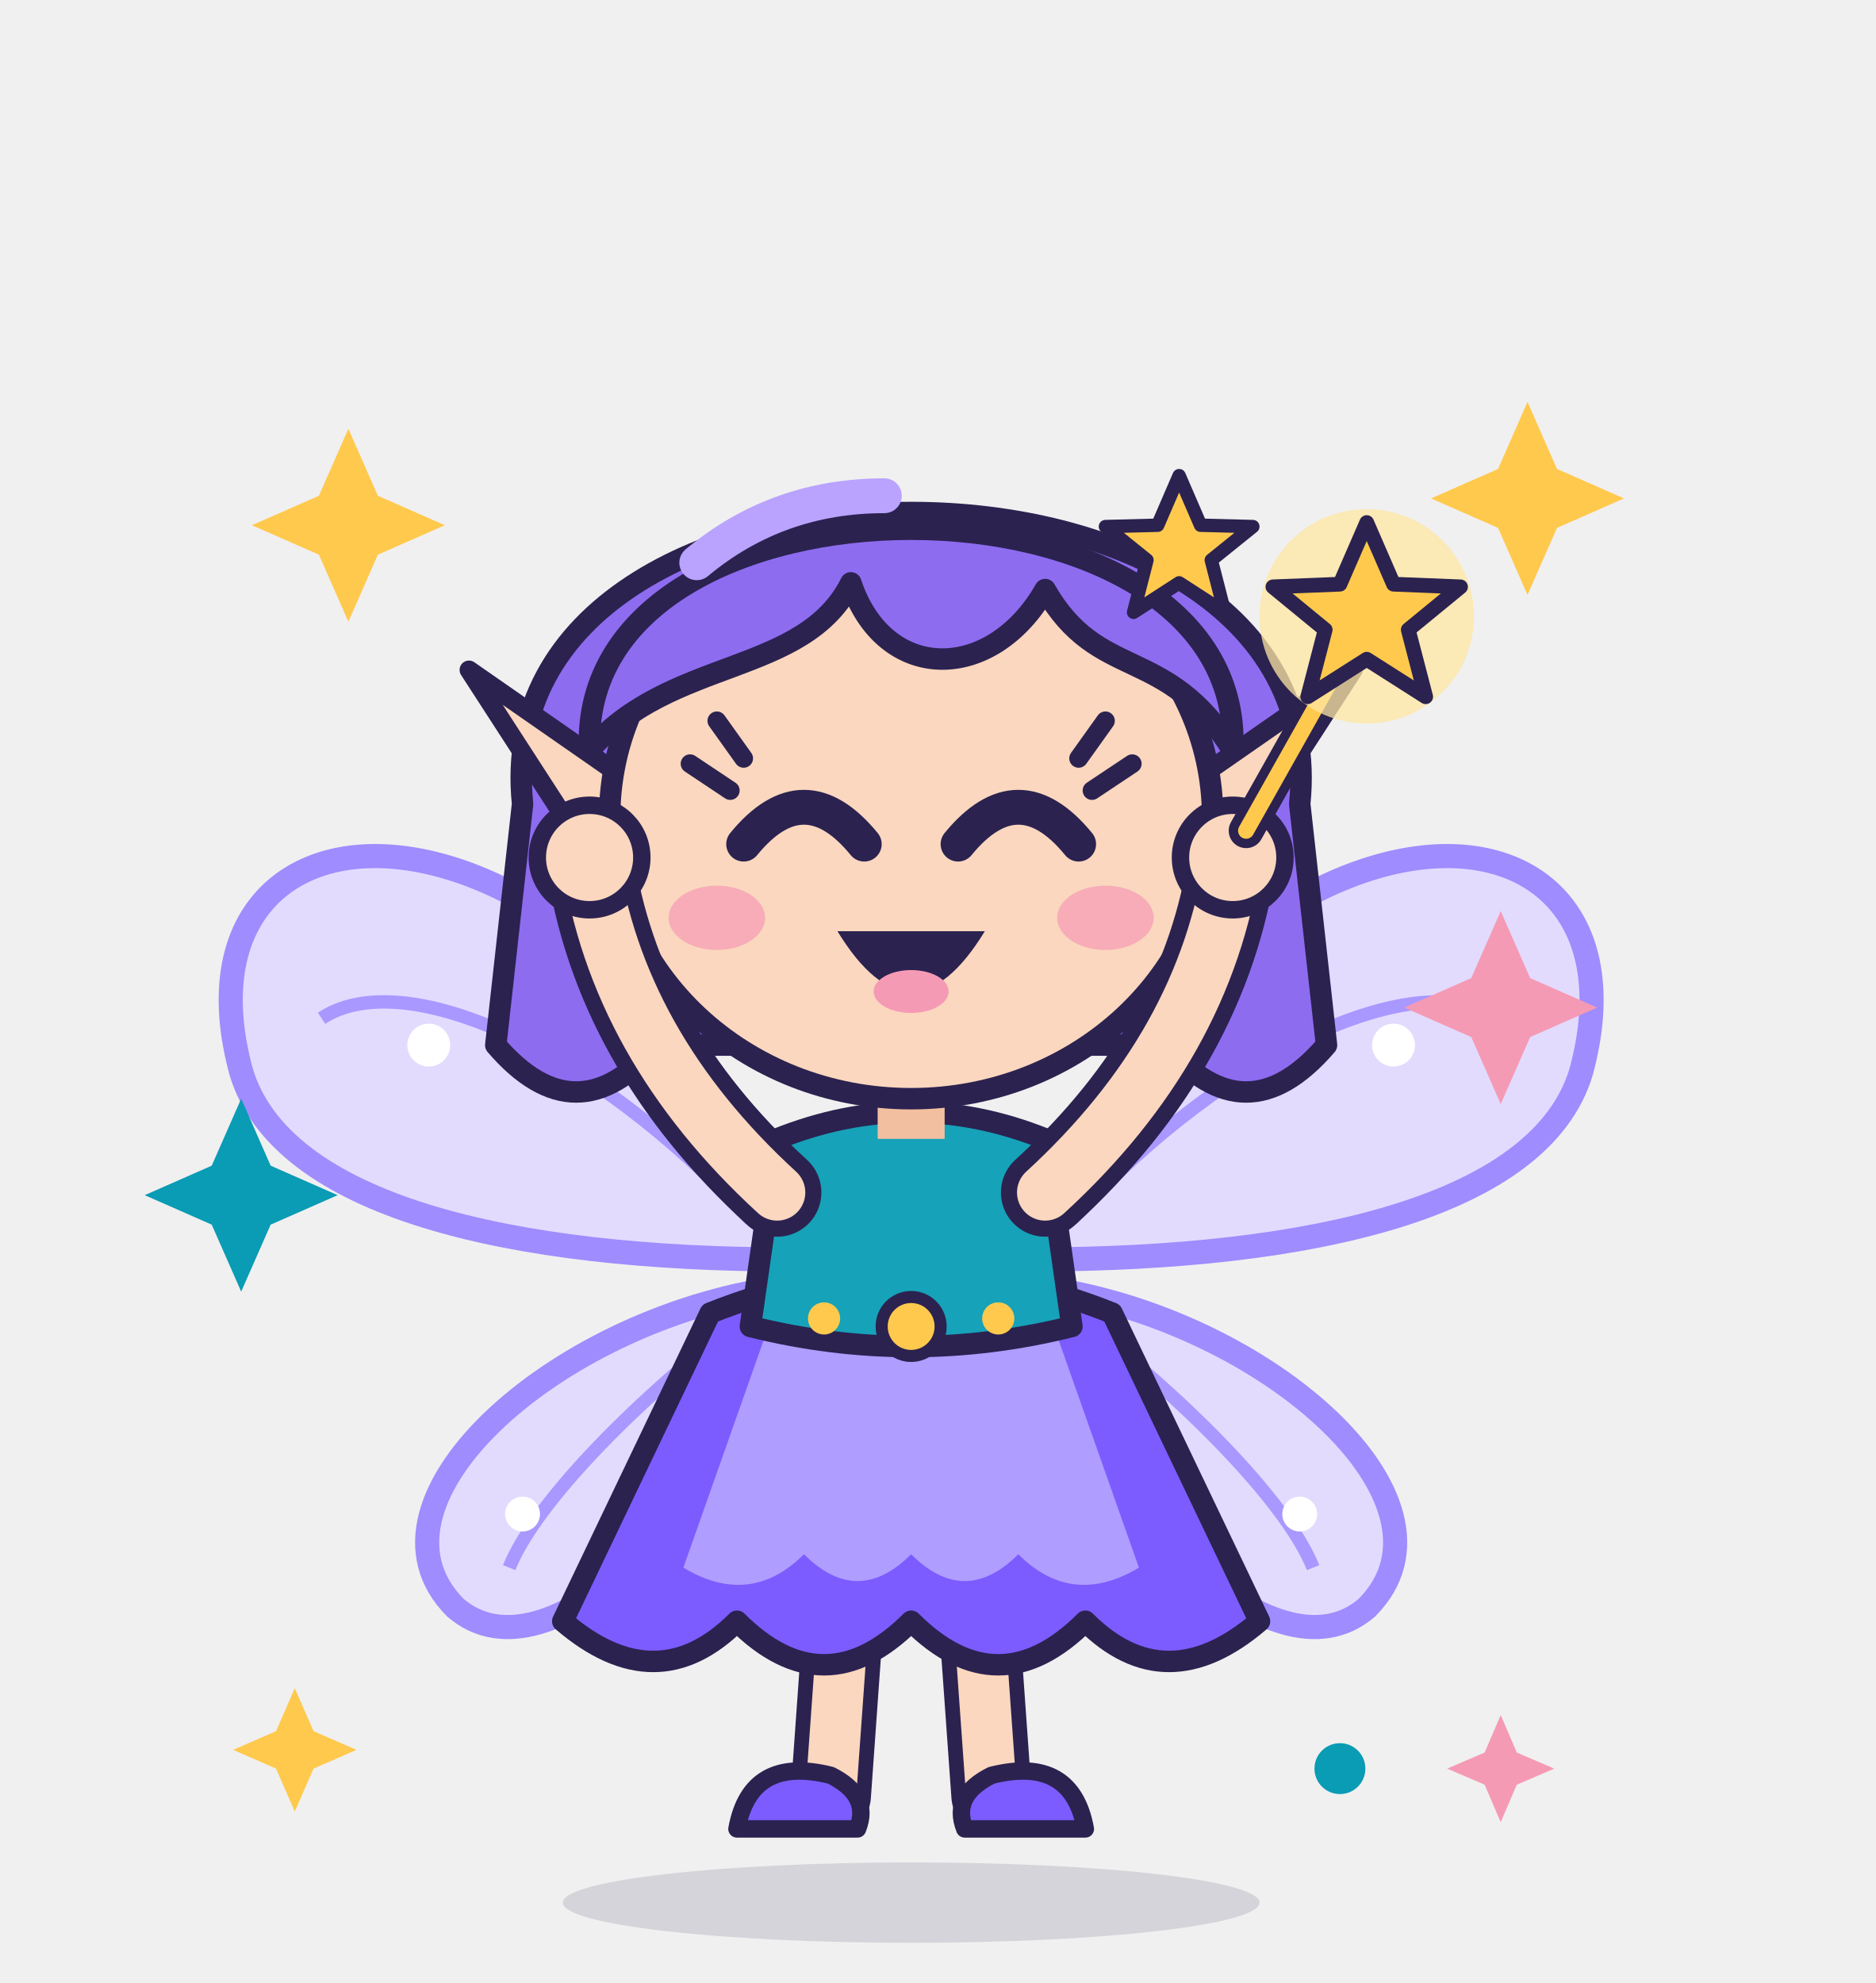
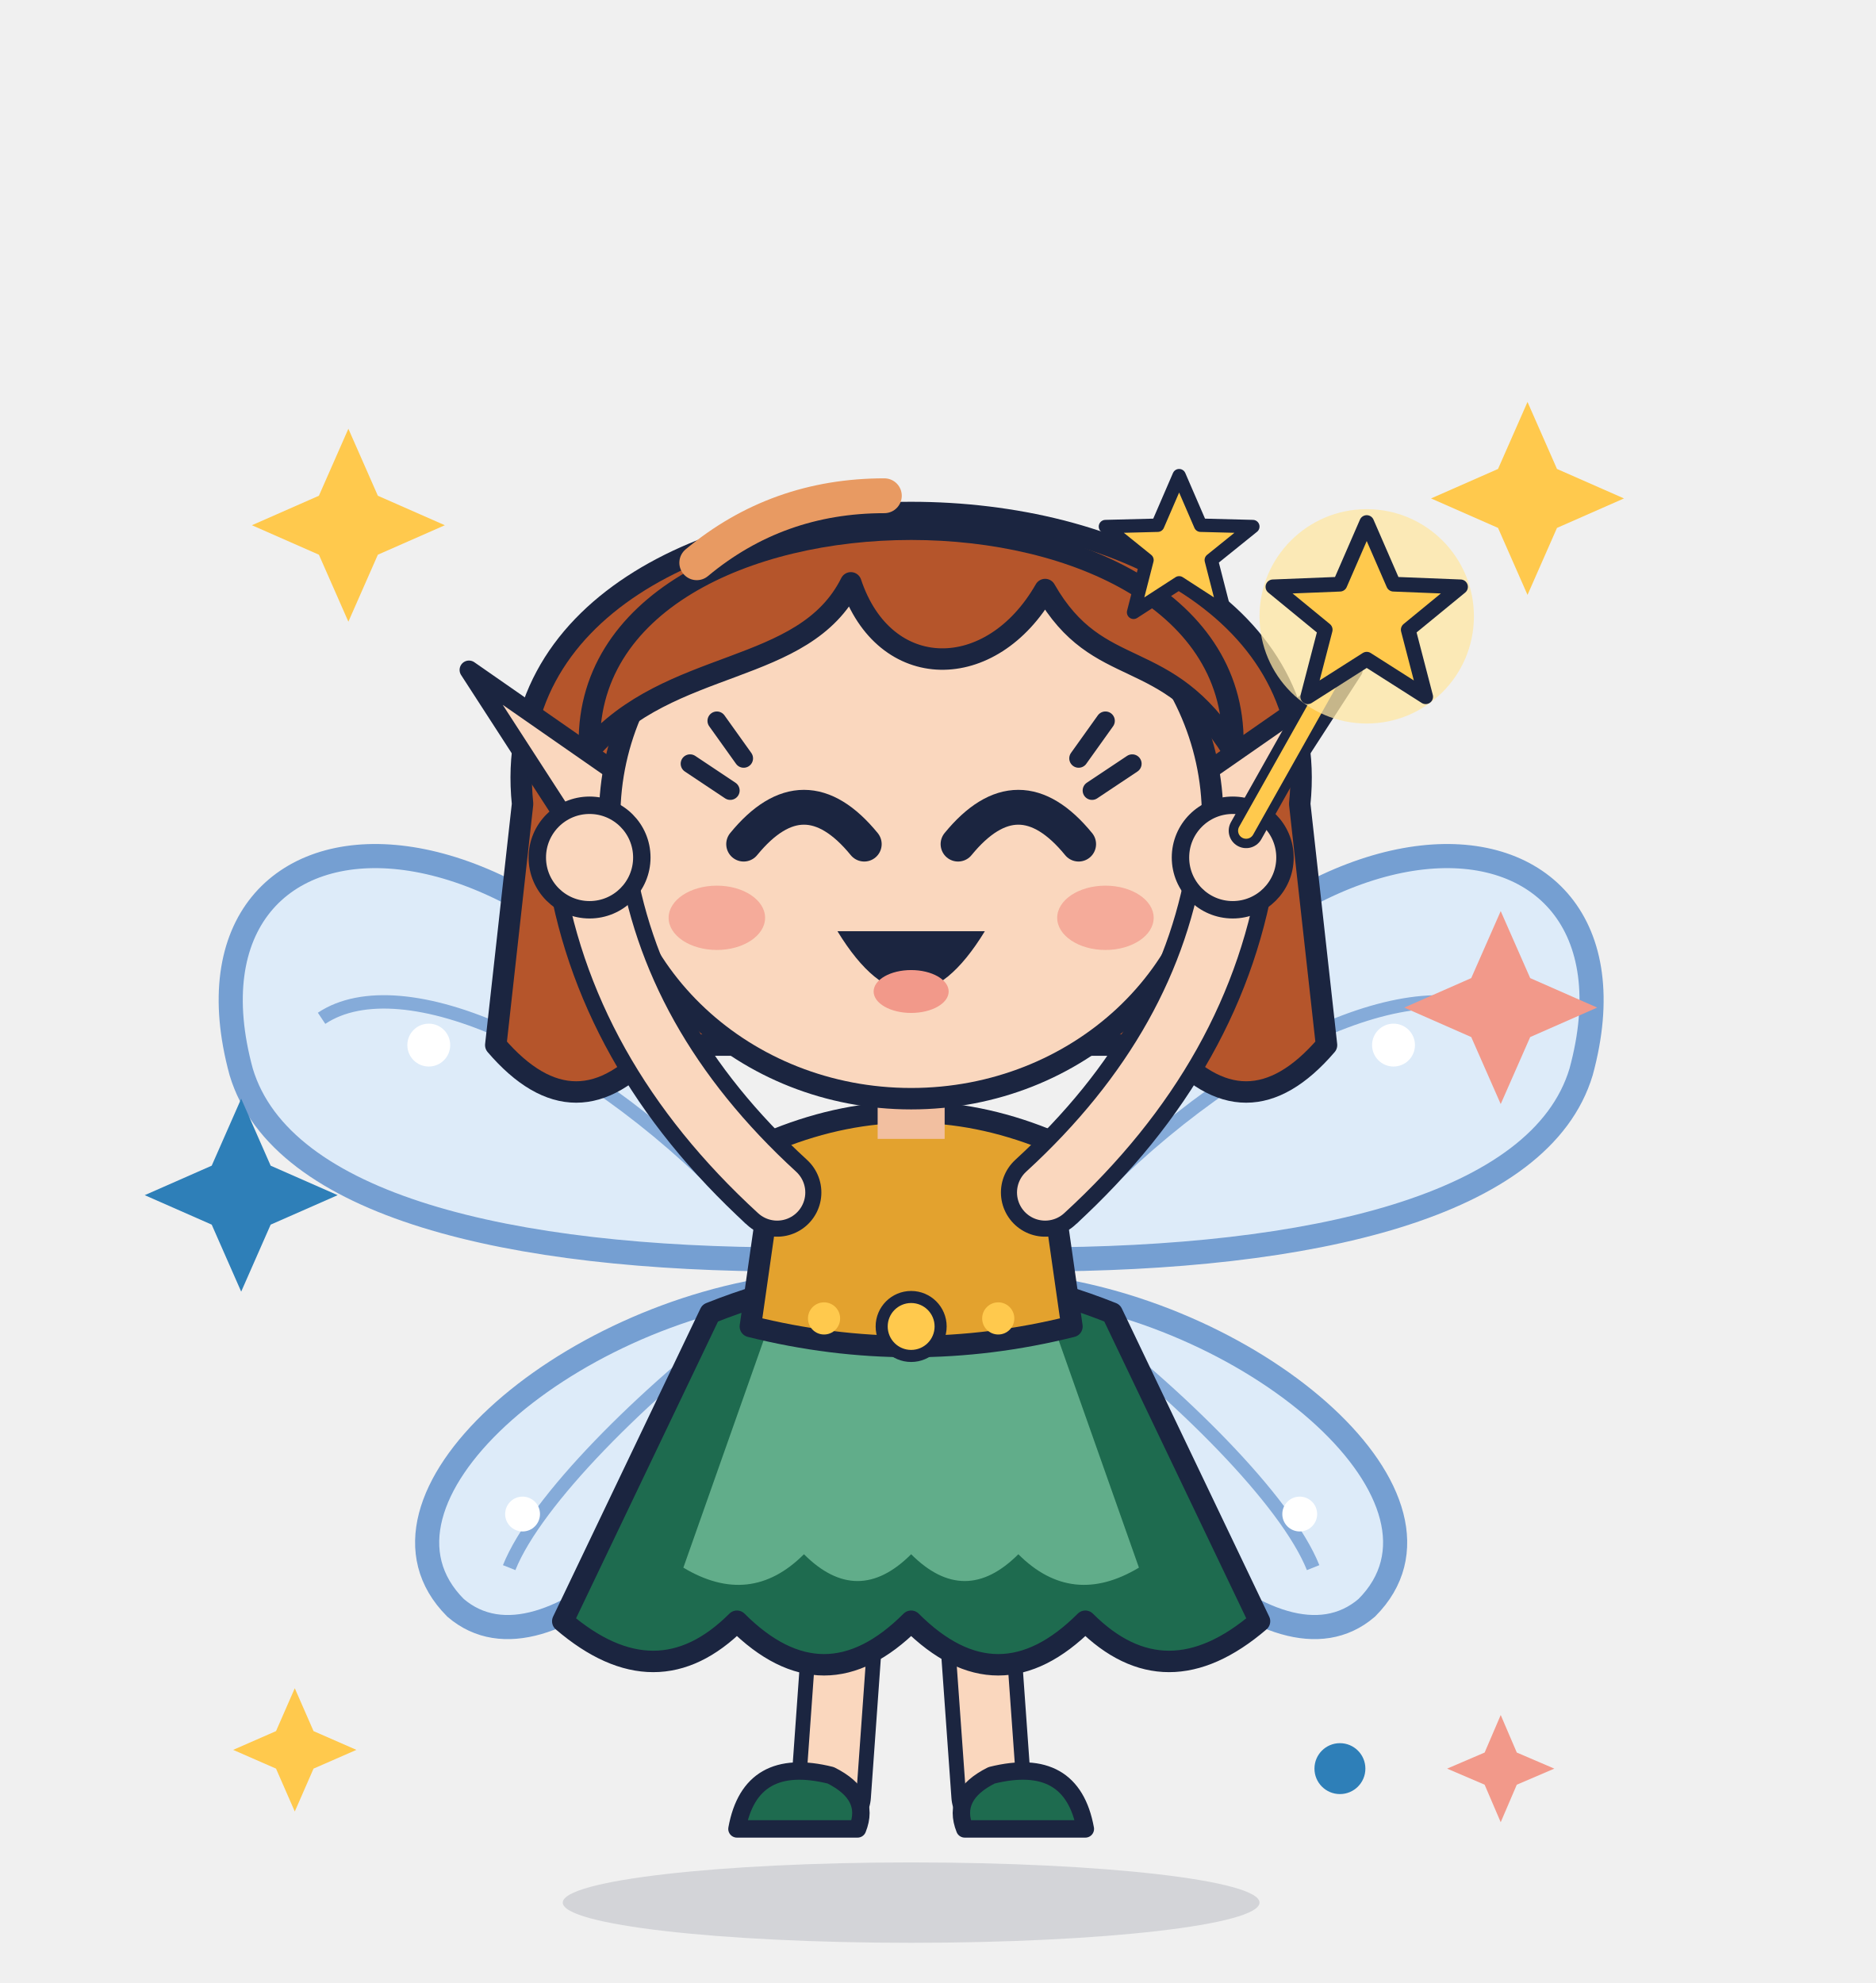
<svg xmlns="http://www.w3.org/2000/svg" viewBox="-8 -28 140 148" width="280" height="296" role="img" aria-labelledby="t">
  <style>.rd-wingL{transform-box:fill-box;transform-origin:100% 70%;animation:rd-flapL .38s ease-in-out infinite alternate}
.rd-wingR{transform-box:fill-box;transform-origin:0% 70%;animation:rd-flapR .38s ease-in-out infinite alternate}
.rd-star{transform-box:fill-box;transform-origin:center;animation:rd-star 2.2s ease-in-out infinite}
.rd-dust{transform-box:fill-box;transform-origin:center;animation:rd-dust 3s ease-in infinite}.rd-dust.b{animation-delay:1s}.rd-dust.c{animation-delay:2s}
.rd-shine{animation:rd-shine 3s ease-in-out infinite}
.rd-all{transform-box:fill-box;transform-origin:50% 100%;animation:rd-float 2.4s ease-in-out infinite}
.rd-look{animation:rd-look 5s ease-in-out infinite}
.rd-swing{transform-box:fill-box;transform-origin:100% 0%;animation:rd-swing 1.6s ease-in-out infinite alternate}
.rd-tip{transform-box:fill-box;transform-origin:center;animation:rd-tip 1.2s ease-in-out infinite alternate}
.rd-cheek{animation:rd-cheek 2.4s ease-in-out infinite}
.rd-dust,.rd-look,.rd-eyes,.rd-mouth-t,.rd-wave,.rd-bulb,.rd-ping,.rd-spark,.rd-dot,.rd-drop,.rd-sym,.rd-armL,.rd-armR,.rd-q{transform-box:fill-box;transform-origin:center}
.rd-eyes{animation:rd-blink 3.2s infinite}
.rd-ping{animation:rd-ping 2.4s ease-out infinite;transform-origin:50% 100%}
.rd-ping.b{animation-delay:.5s}
.rd-wave{transform-origin:0% 100%;animation:rd-wave .55s ease-in-out infinite alternate}
.rd-mouth-t{animation:rd-talk .24s ease-in-out infinite alternate}
.rd-snd{animation:rd-fade 1s ease-in-out infinite}.rd-snd.b{animation-delay:.3s}
.rd-bulb{animation:rd-pop 1.4s ease-in-out infinite alternate}
.rd-dot{animation:rd-fade 1.6s ease-in-out infinite}.rd-dot.b{animation-delay:.25s}.rd-dot.c{animation-delay:.5s}
.rd-spark{animation:rd-twinkle 1.1s ease-in-out infinite alternate}.rd-spark.b{animation-delay:.35s}.rd-spark.c{animation-delay:.7s}
.rd-jump{animation:rd-jump .5s cubic-bezier(.3,0,.5,1) infinite alternate}
.rd-drop{animation:rd-drop 1.8s ease-in infinite}
.rd-sym{animation:rd-bob 1.8s ease-in-out infinite alternate}.rd-sym.b{animation-delay:.4s}.rd-sym.c{animation-delay:.8s}
.rd-q{animation:rd-tilt 1.6s ease-in-out infinite alternate}
.rd-point{transform-box:fill-box;transform-origin:0% 100%;animation:rd-point .8s ease-in-out infinite alternate}
.rd-fist{transform-box:fill-box;transform-origin:100% 100%;animation:rd-fist .5s ease-in-out infinite alternate}
@keyframes rd-float{0%,100%{transform:translateY(0) rotate(0deg) scale(1,1)}25%{transform:translateY(-5px) rotate(-2.5deg) scale(.98,1.03)}50%{transform:translateY(-7px) rotate(0deg) scale(1,1)}75%{transform:translateY(-5px) rotate(2.5deg) scale(.98,1.03)}}
@keyframes rd-flapL{from{transform:rotate(8deg) scaleX(1)}to{transform:rotate(-14deg) scaleX(.72)}}
@keyframes rd-flapR{from{transform:rotate(-8deg) scaleX(1)}to{transform:rotate(14deg) scaleX(.72)}}
@keyframes rd-star{0%,100%{transform:rotate(0deg) scale(1)}50%{transform:rotate(72deg) scale(1.22)}}
@keyframes rd-dust{0%{transform:translateY(8px) scale(.3);opacity:0}20%{opacity:1}100%{transform:translateY(-26px) scale(1) rotate(90deg);opacity:0}}
@keyframes rd-shine{0%,100%{opacity:.35}50%{opacity:.75}}
@keyframes rd-look{0%,30%,100%{transform:translateX(0)}38%,55%{transform:translateX(-2.5px)}63%,80%{transform:translateX(2.5px)}}
@keyframes rd-swing{from{transform:rotate(-12deg)}to{transform:rotate(10deg)}}
@keyframes rd-tip{from{transform:scale(.85)}to{transform:scale(1.25)}}
@keyframes rd-cheek{0%,100%{opacity:.35}50%{opacity:.75}}
@keyframes rd-blink{0%,93%,100%{transform:scaleY(1)}96.5%{transform:scaleY(.08)}}
@keyframes rd-ping{0%{opacity:.9;transform:scale(.5)}100%{opacity:0;transform:scale(1.25)}}
@keyframes rd-wave{from{transform:rotate(-18deg)}to{transform:rotate(24deg)}}
@keyframes rd-talk{from{transform:scaleY(.3)}to{transform:scaleY(1.4)}}
@keyframes rd-fade{0%,100%{opacity:.15}50%{opacity:1}}
@keyframes rd-pop{from{transform:scale(.8) rotate(-6deg)}to{transform:scale(1.2) rotate(6deg)}}
@keyframes rd-twinkle{from{transform:scale(.4) rotate(0deg);opacity:.3}to{transform:scale(1.1) rotate(25deg);opacity:1}}
@keyframes rd-jump{from{transform:translateY(0) scale(1.04,.96)}to{transform:translateY(-12px) scale(.97,1.04)}}
@keyframes rd-drop{0%{transform:translateY(-3px);opacity:0}25%{opacity:1}100%{transform:translateY(9px);opacity:0}}
@keyframes rd-bob{from{transform:translateY(4px) rotate(-8deg)}to{transform:translateY(-5px) rotate(8deg)}}
@keyframes rd-tilt{from{transform:rotate(-14deg) translateY(2px)}to{transform:rotate(14deg) translateY(-3px)}}
@keyframes rd-point{from{transform:rotate(4deg)}to{transform:rotate(-16deg)}}
@keyframes rd-fist{from{transform:rotate(-6deg)}to{transform:rotate(16deg)}}
@media (prefers-reduced-motion:reduce){.rd-all,.rd-all *{animation:none!important}}</style>
-   <ellipse cx="60" cy="114" rx="26" ry="3" fill="#2B2250" opacity=".14" />
+   <ellipse cx="60" cy="114" rx="26" ry="3" fill="#1B2540" opacity=".14" />
  <path class="rd-dust" d="M14 98 l1.4 3.2 l3.2 1.4 l-3.2 1.4 l-1.4 3.2 l-1.4 -3.2 l-3.2 -1.4 l3.2 -1.4 z" fill="#FFC94D" />
-   <path class="rd-dust b" d="M104 100 l1.2 2.8 l2.8 1.2 l-2.8 1.2 l-1.2 2.8 l-1.2 -2.8 l-2.8 -1.2 l2.8 -1.2 z" fill="#F59AB5" />
-   <circle class="rd-dust c" cx="92" cy="104" r="1.9" fill="#0A9BB5" />
+   <path class="rd-dust b" d="M104 100 l1.2 2.8 l2.8 1.2 l-2.8 1.2 l-1.2 2.8 l-1.2 -2.8 l-2.8 -1.2 l2.8 -1.2 z" fill="#F2998A" />
+   <circle class="rd-dust c" cx="92" cy="104" r="1.9" fill="#2E7FB8" />
  <g class="rd-all">
    <g class="rd-jump">
      <g class="rd-wingL">
-         <path d="M51 62 C34 28 4 30 10 52 C13 62 30 66 51 66 Z" fill="#E2DAFF" stroke="#9B87FF" stroke-width="1.8" stroke-linejoin="round" opacity=".95" />
-         <path d="M51 68 C34 70 18 84 26 92 C33 98 46 84 51 72 Z" fill="#E2DAFF" stroke="#9B87FF" stroke-width="1.8" stroke-linejoin="round" opacity=".95" />
-         <path d="M48 63 C36 50 22 44 16 48 M48 70 C40 76 32 84 30 89" fill="none" stroke="#9B87FF" stroke-width="1" opacity=".8" />
+         <path d="M51 62 C34 28 4 30 10 52 C13 62 30 66 51 66 Z" fill="#DCEBFA" stroke="#6F9BD1" stroke-width="1.8" stroke-linejoin="round" opacity=".95" />
+         <path d="M51 68 C34 70 18 84 26 92 C33 98 46 84 51 72 Z" fill="#DCEBFA" stroke="#6F9BD1" stroke-width="1.8" stroke-linejoin="round" opacity=".95" />
+         <path d="M48 63 C36 50 22 44 16 48 M48 70 C40 76 32 84 30 89" fill="none" stroke="#6F9BD1" stroke-width="1" opacity=".8" />
        <circle cx="24" cy="50" r="1.6" fill="#FFFFFF" />
        <circle cx="31" cy="85" r="1.3" fill="#FFFFFF" />
      </g>
      <g class="rd-wingR">
-         <path d="M69 62 C86 28 116 30 110 52 C107 62 90 66 69 66 Z" fill="#E2DAFF" stroke="#9B87FF" stroke-width="1.8" stroke-linejoin="round" opacity=".95" />
-         <path d="M69 68 C86 70 102 84 94 92 C87 98 74 84 69 72 Z" fill="#E2DAFF" stroke="#9B87FF" stroke-width="1.8" stroke-linejoin="round" opacity=".95" />
-         <path d="M72 63 C84 50 98 44 104 48 M72 70 C80 76 88 84 90 89" fill="none" stroke="#9B87FF" stroke-width="1" opacity=".8" />
+         <path d="M69 62 C86 28 116 30 110 52 C107 62 90 66 69 66 Z" fill="#DCEBFA" stroke="#6F9BD1" stroke-width="1.8" stroke-linejoin="round" opacity=".95" />
+         <path d="M69 68 C86 70 102 84 94 92 C87 98 74 84 69 72 Z" fill="#DCEBFA" stroke="#6F9BD1" stroke-width="1.8" stroke-linejoin="round" opacity=".95" />
+         <path d="M72 63 C84 50 98 44 104 48 M72 70 C80 76 88 84 90 89" fill="none" stroke="#6F9BD1" stroke-width="1" opacity=".8" />
        <circle cx="96" cy="50" r="1.6" fill="#FFFFFF" />
        <circle cx="89" cy="85" r="1.3" fill="#FFFFFF" />
      </g>
-       <path d="M55 92 L54 106 M65 92 L66 106" stroke="#2B2250" stroke-width="6" stroke-linecap="round" />
+       <path d="M55 92 L54 106 M65 92 L66 106" stroke="#1B2540" stroke-width="6" stroke-linecap="round" />
      <path d="M55 92 L54 106 M65 92 L66 106" stroke="#FAD7BE" stroke-width="3.8" stroke-linecap="round" />
-       <path d="M47 108.5 Q48 103 54 104.5 Q57 106 56 108.5 Z M73 108.5 Q72 103 66 104.5 Q63 106 64 108.5 Z" fill="#7C5CFF" stroke="#2B2250" stroke-width="1.3" stroke-linejoin="round" />
-       <path d="M45 70 Q60 64 75 70 L86 93 Q79 99 73 93 Q66.5 99.5 60 93 Q53.5 99.5 47 93 Q41 99 34 93 Z" fill="#7C5CFF" stroke="#2B2250" stroke-width="1.6" stroke-linejoin="round" />
-       <path d="M49 72 Q60 68 71 72 L77 89 Q72 92 68 88 Q64 92 60 88 Q56 92 52 88 Q48 92 43 89 Z" fill="#B9A8FF" opacity=".85" />
-       <path d="M50 57 Q60 53 70 57 L72 71 Q60 74 48 71 Z" fill="#16A2B8" stroke="#2B2250" stroke-width="1.6" stroke-linejoin="round" />
-       <circle cx="60" cy="71" r="2.2" fill="#FFC94D" stroke="#2B2250" stroke-width=".9" />
+       <path d="M47 108.5 Q48 103 54 104.5 Q57 106 56 108.5 Z M73 108.5 Q72 103 66 104.5 Q63 106 64 108.5 Z" fill="#1E6B4F" stroke="#1B2540" stroke-width="1.3" stroke-linejoin="round" />
+       <path d="M45 70 Q60 64 75 70 L86 93 Q79 99 73 93 Q66.5 99.5 60 93 Q53.5 99.5 47 93 Q41 99 34 93 Z" fill="#1E6B4F" stroke="#1B2540" stroke-width="1.6" stroke-linejoin="round" />
+       <path d="M49 72 Q60 68 71 72 L77 89 Q72 92 68 88 Q64 92 60 88 Q56 92 52 88 Q48 92 43 89 Z" fill="#6DB894" opacity=".85" />
+       <path d="M50 57 Q60 53 70 57 L72 71 Q60 74 48 71 Z" fill="#E3A22E" stroke="#1B2540" stroke-width="1.6" stroke-linejoin="round" />
+       <circle cx="60" cy="71" r="2.2" fill="#FFC94D" stroke="#1B2540" stroke-width=".9" />
      <circle cx="53.5" cy="70.4" r="1.2" fill="#FFC94D" />
      <circle cx="66.5" cy="70.4" r="1.2" fill="#FFC94D" />
      <path d="M57.5 51 h5 v6 h-5 Z" fill="#F2BFA0" />
-       <path d="M31 32 C28 3 92 3 89 32 L91 50 Q85 57 79 50 L41 50 Q35 57 29 50 Z" fill="#8E6CF0" stroke="#2B2250" stroke-width="1.6" stroke-linejoin="round" />
-       <path d="M38.5 30 L27 22 L38 39 Z M81.5 30 L93 22 L82 39 Z" fill="#FAD7BE" stroke="#2B2250" stroke-width="1.4" stroke-linejoin="round" />
-       <ellipse cx="60" cy="33" rx="22.5" ry="21" fill="#FAD7BE" stroke="#2B2250" stroke-width="1.6" />
+       <path d="M31 32 C28 3 92 3 89 32 L91 50 Q85 57 79 50 L41 50 Q35 57 29 50 Z" fill="#B5552B" stroke="#1B2540" stroke-width="1.6" stroke-linejoin="round" />
+       <path d="M38.5 30 L27 22 L38 39 Z M81.5 30 L93 22 L82 39 Z" fill="#FAD7BE" stroke="#1B2540" stroke-width="1.4" stroke-linejoin="round" />
+       <ellipse cx="60" cy="33" rx="22.5" ry="21" fill="#FAD7BE" stroke="#1B2540" stroke-width="1.6" />
      <g class="rd-cheek">
-         <ellipse cx="45.5" cy="40.5" rx="3.6" ry="2.4" fill="#F59AB5" opacity=".7" />
-         <ellipse cx="74.5" cy="40.5" rx="3.6" ry="2.4" fill="#F59AB5" opacity=".7" />
+         <ellipse cx="45.5" cy="40.5" rx="3.6" ry="2.4" fill="#F2998A" opacity=".7" />
+         <ellipse cx="74.5" cy="40.5" rx="3.6" ry="2.4" fill="#F2998A" opacity=".7" />
      </g>
      <g class="rd-look">
        <g class="rd-eyes">
-           <path d="M47.5 35 Q52 29.5 56.5 35" fill="none" stroke="#2B2250" stroke-width="2.6" stroke-linecap="round" />
-           <path d="M63.5 35 Q68 29.5 72.5 35" fill="none" stroke="#2B2250" stroke-width="2.6" stroke-linecap="round" />
-           <path d="M46.5 31 l-3 -2 M47.5 28.6 l-2 -2.8 M73.5 31 l3 -2 M72.5 28.6 l2 -2.8" stroke="#2B2250" stroke-width="1.4" stroke-linecap="round" />
+           <path d="M47.5 35 Q52 29.5 56.5 35" fill="none" stroke="#1B2540" stroke-width="2.6" stroke-linecap="round" />
+           <path d="M63.5 35 Q68 29.5 72.5 35" fill="none" stroke="#1B2540" stroke-width="2.6" stroke-linecap="round" />
+           <path d="M46.5 31 l-3 -2 M47.5 28.6 l-2 -2.8 M73.5 31 l3 -2 M72.5 28.6 l2 -2.8" stroke="#1B2540" stroke-width="1.4" stroke-linecap="round" />
        </g>
      </g>
-       <path d="M54.5 41.5 Q60 50.5 65.5 41.5 Z" fill="#2B2250" />
-       <ellipse cx="60" cy="46" rx="2.8" ry="1.6" fill="#F59AB5" />
-       <path d="M36 28 C35 6 85 6 84 28 C79 20 74 23 70 16 C66 23 58 23 55.5 15.5 C52 22.5 42 21 36 28 Z" fill="#8E6CF0" stroke="#2B2250" stroke-width="1.6" stroke-linejoin="round" />
-       <path class="rd-shine" d="M44 14 Q50 9 58 9" fill="none" stroke="#B9A3FF" stroke-width="2.6" stroke-linecap="round" />
+       <path d="M54.5 41.5 Q60 50.5 65.5 41.5 Z" fill="#1B2540" />
+       <ellipse cx="60" cy="46" rx="2.8" ry="1.6" fill="#F2998A" />
+       <path d="M36 28 C35 6 85 6 84 28 C79 20 74 23 70 16 C66 23 58 23 55.5 15.5 C52 22.5 42 21 36 28 Z" fill="#B5552B" stroke="#1B2540" stroke-width="1.6" stroke-linejoin="round" />
+       <path class="rd-shine" d="M44 14 Q50 9 58 9" fill="none" stroke="#E89A62" stroke-width="2.6" stroke-linecap="round" />
      <g transform="translate(80 13)">
-         <path class="rd-tip" d="M0 -5.5 L1.6 -1.8 L5.5 -1.7 L2.4 .8 L3.4 4.7 L0 2.5 L-3.4 4.7 L-2.4 .8 L-5.5 -1.7 L-1.6 -1.8 Z" fill="#FFC94D" stroke="#2B2250" stroke-width="1" stroke-linejoin="round" />
+         <path class="rd-tip" d="M0 -5.5 L1.6 -1.8 L5.5 -1.7 L2.4 .8 L3.4 4.7 L0 2.5 L-3.4 4.7 L-2.4 .8 L-5.5 -1.7 L-1.6 -1.8 Z" fill="#FFC94D" stroke="#1B2540" stroke-width="1" stroke-linejoin="round" />
      </g>
      <g class="rd-fist">
        <g>
-           <path d="M50 61 Q38 50 36 36" fill="none" stroke="#2B2250" stroke-width="6.6" stroke-linecap="round" />
+           <path d="M50 61 Q38 50 36 36" fill="none" stroke="#1B2540" stroke-width="6.6" stroke-linecap="round" />
          <path d="M50 61 Q38 50 36 36" fill="none" stroke="#FAD7BE" stroke-width="4.2" stroke-linecap="round" />
-           <circle cx="36" cy="36" r="3.9" fill="#FAD7BE" stroke="#2B2250" stroke-width="1.3" />
+           <circle cx="36" cy="36" r="3.9" fill="#FAD7BE" stroke="#1B2540" stroke-width="1.3" />
        </g>
      </g>
      <g class="rd-wave">
        <g>
-           <path d="M70 61 Q82 50 84 36" fill="none" stroke="#2B2250" stroke-width="6.6" stroke-linecap="round" />
+           <path d="M70 61 Q82 50 84 36" fill="none" stroke="#1B2540" stroke-width="6.6" stroke-linecap="round" />
          <path d="M70 61 Q82 50 84 36" fill="none" stroke="#FAD7BE" stroke-width="4.2" stroke-linecap="round" />
-           <circle cx="84" cy="36" r="3.9" fill="#FAD7BE" stroke="#2B2250" stroke-width="1.3" />
+           <circle cx="84" cy="36" r="3.9" fill="#FAD7BE" stroke="#1B2540" stroke-width="1.3" />
        </g>
        <g data-wand="1">
-           <path d="M85 34 L94 18" stroke="#2B2250" stroke-width="2.6" stroke-linecap="round" />
+           <path d="M85 34 L94 18" stroke="#1B2540" stroke-width="2.6" stroke-linecap="round" />
          <path d="M85 34 L94 18" stroke="#FFC94D" stroke-width="1.2" stroke-linecap="round" />
          <g transform="translate(94 18)">
            <circle class="rd-ping" r="8" fill="#FFE7A3" opacity=".75" />
-             <path class="rd-star" d="M0 -7 L2 -2.4 L7 -2.2 L3.1 1 L4.4 6 L0 3.2 L-4.4 6 L-3.1 1 L-7 -2.2 L-2 -2.4 Z" fill="#FFC94D" stroke="#2B2250" stroke-width="1.1" stroke-linejoin="round" />
+             <path class="rd-star" d="M0 -7 L2 -2.4 L7 -2.2 L3.1 1 L4.4 6 L0 3.2 L-4.4 6 L-3.1 1 L-7 -2.2 L-2 -2.4 Z" fill="#FFC94D" stroke="#1B2540" stroke-width="1.1" stroke-linejoin="round" />
          </g>
        </g>
      </g>
      <path class="rd-spark " d="M18 4 l2.2 5 l5 2.2 l-5 2.2 l-2.2 5 l-2.2 -5 l-5 -2.2 l5 -2.2 z" fill="#FFC94D" />
-       <path class="rd-spark b" d="M104 40 l2.2 5 l5 2.2 l-5 2.2 l-2.2 5 l-2.2 -5 l-5 -2.2 l5 -2.2 z" fill="#F59AB5" />
-       <path class="rd-spark c" d="M10 54 l2.2 5 l5 2.2 l-5 2.2 l-2.2 5 l-2.2 -5 l-5 -2.2 l5 -2.2 z" fill="#0A9BB5" />
+       <path class="rd-spark b" d="M104 40 l2.2 5 l5 2.2 l-5 2.2 l-2.2 5 l-2.2 -5 l-5 -2.2 l5 -2.2 z" fill="#F2998A" />
+       <path class="rd-spark c" d="M10 54 l2.2 5 l5 2.2 l-5 2.2 l-2.2 5 l-2.2 -5 l-5 -2.2 l5 -2.2 z" fill="#2E7FB8" />
      <path class="rd-spark b" d="M106 2 l2.2 5 l5 2.2 l-5 2.2 l-2.2 5 l-2.2 -5 l-5 -2.2 l5 -2.2 z" fill="#FFC94D" />
    </g>
  </g>
</svg>
